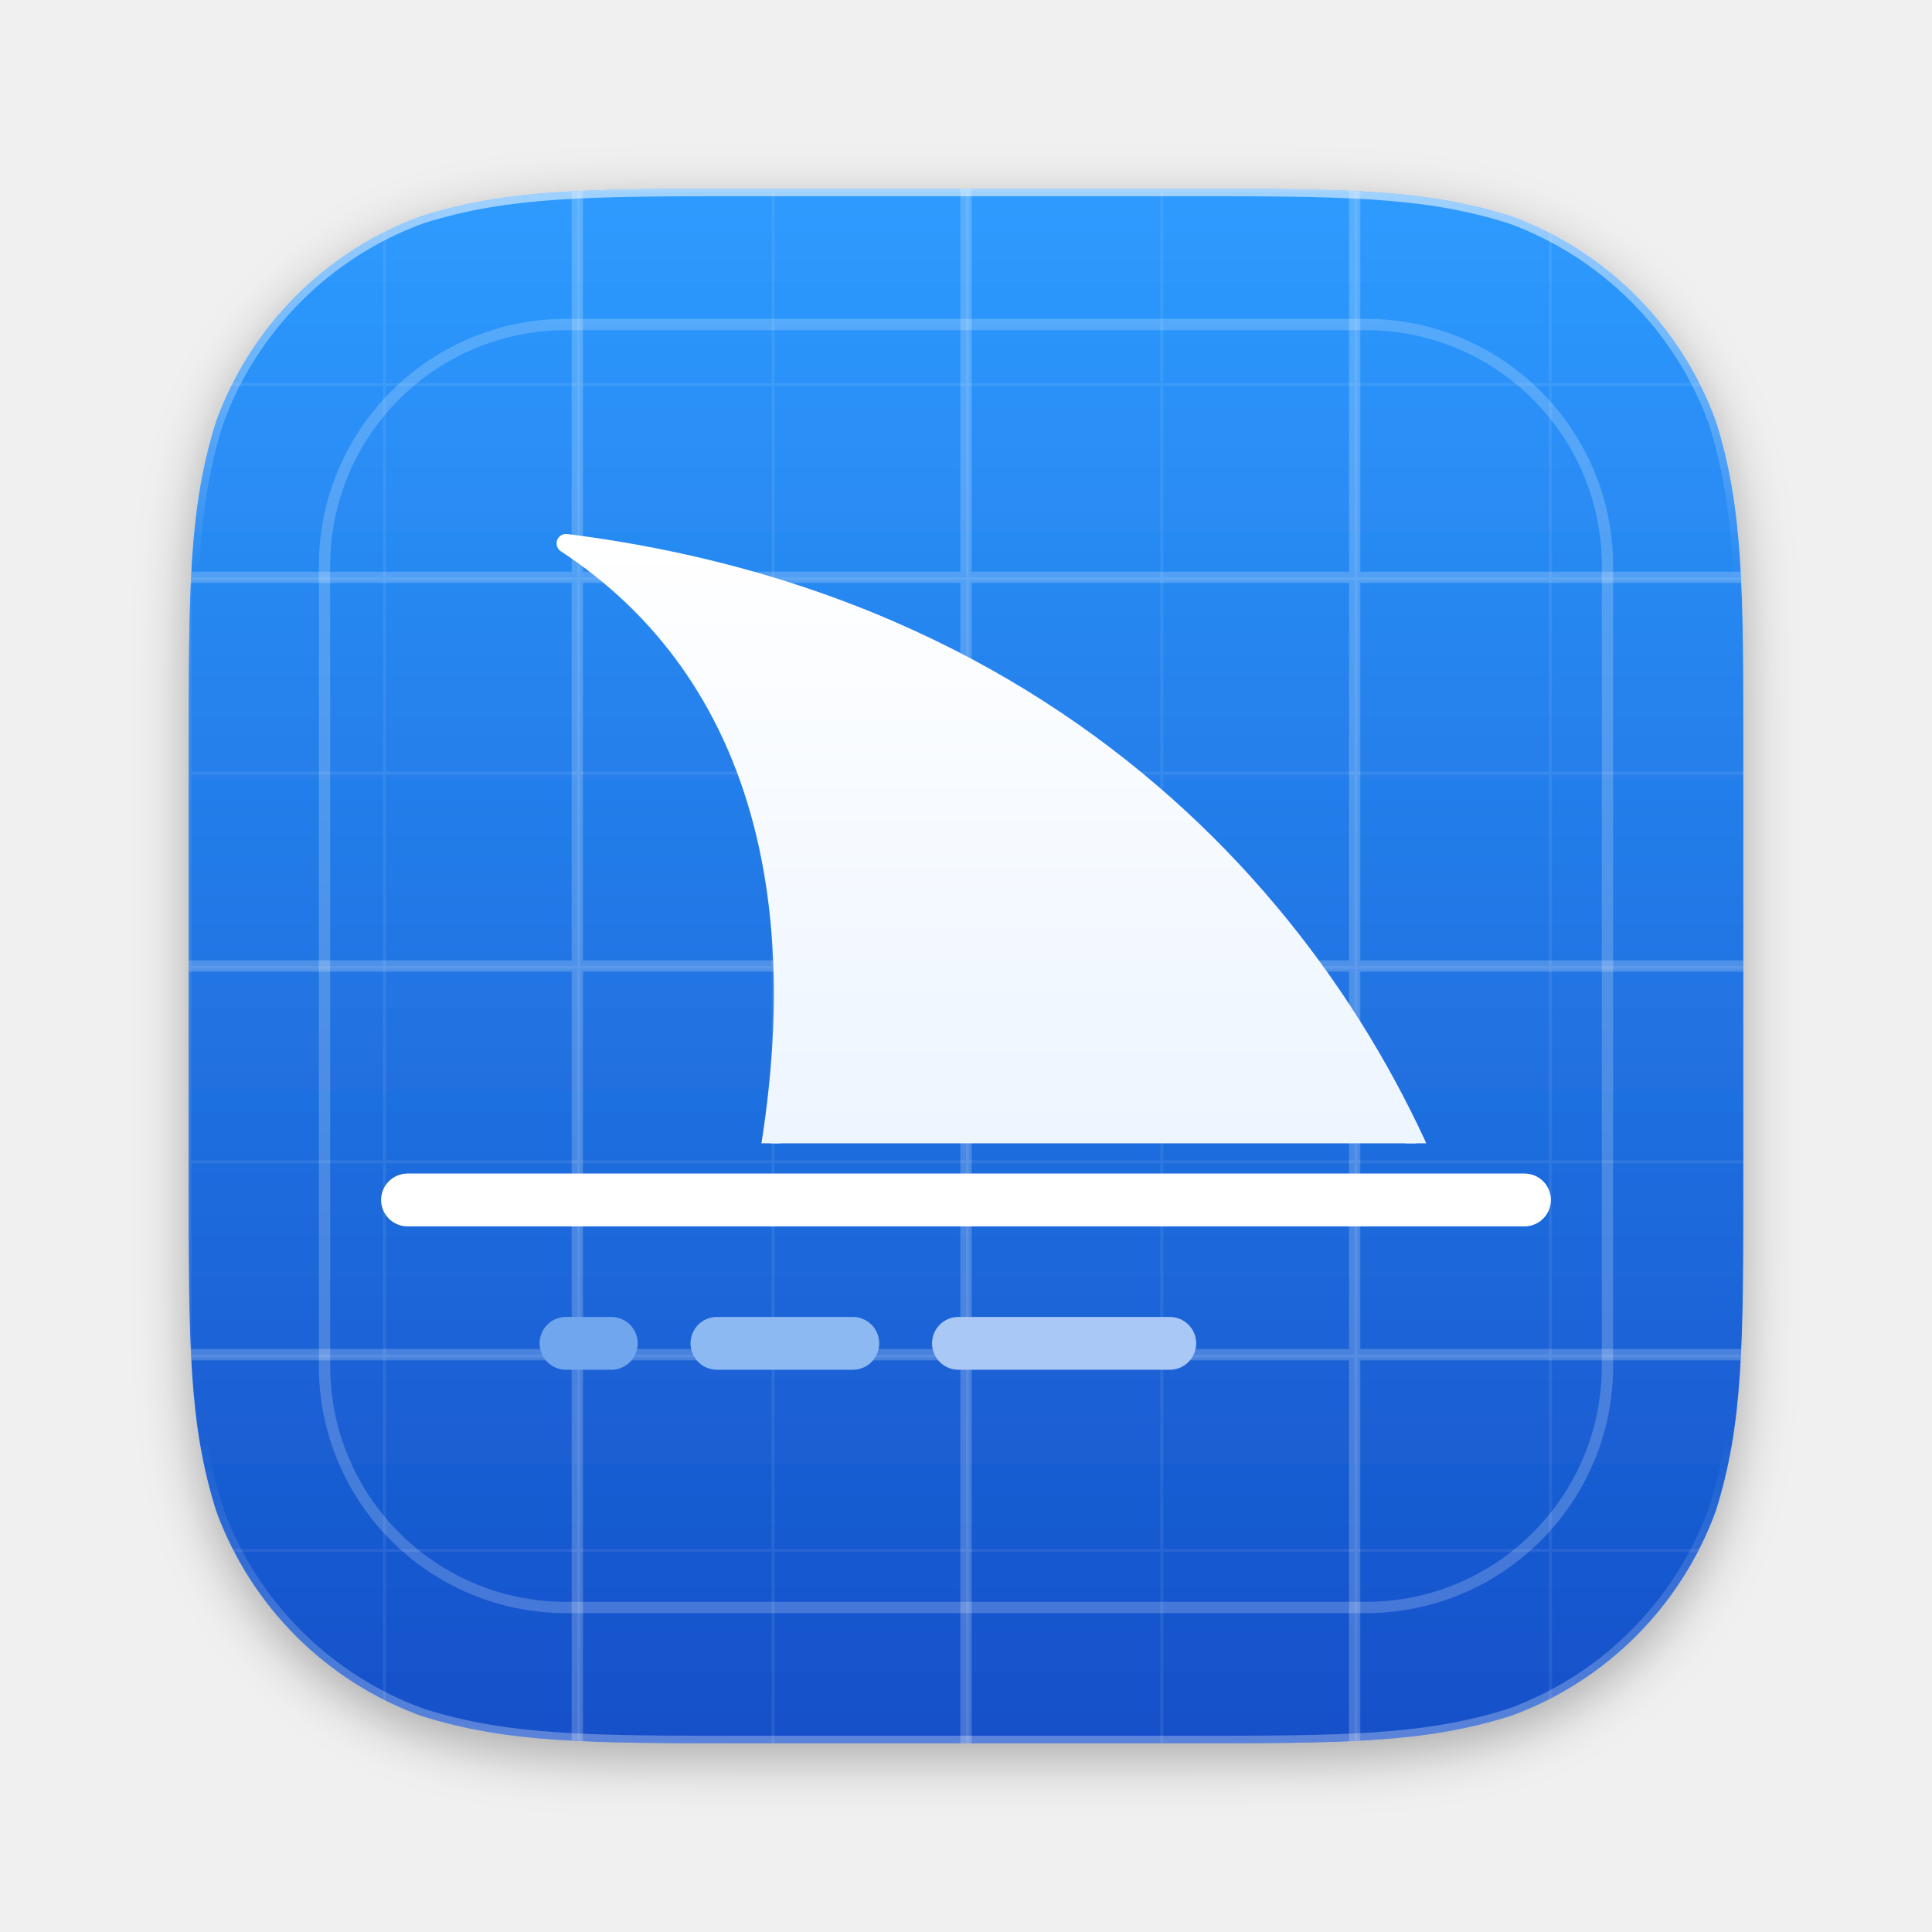
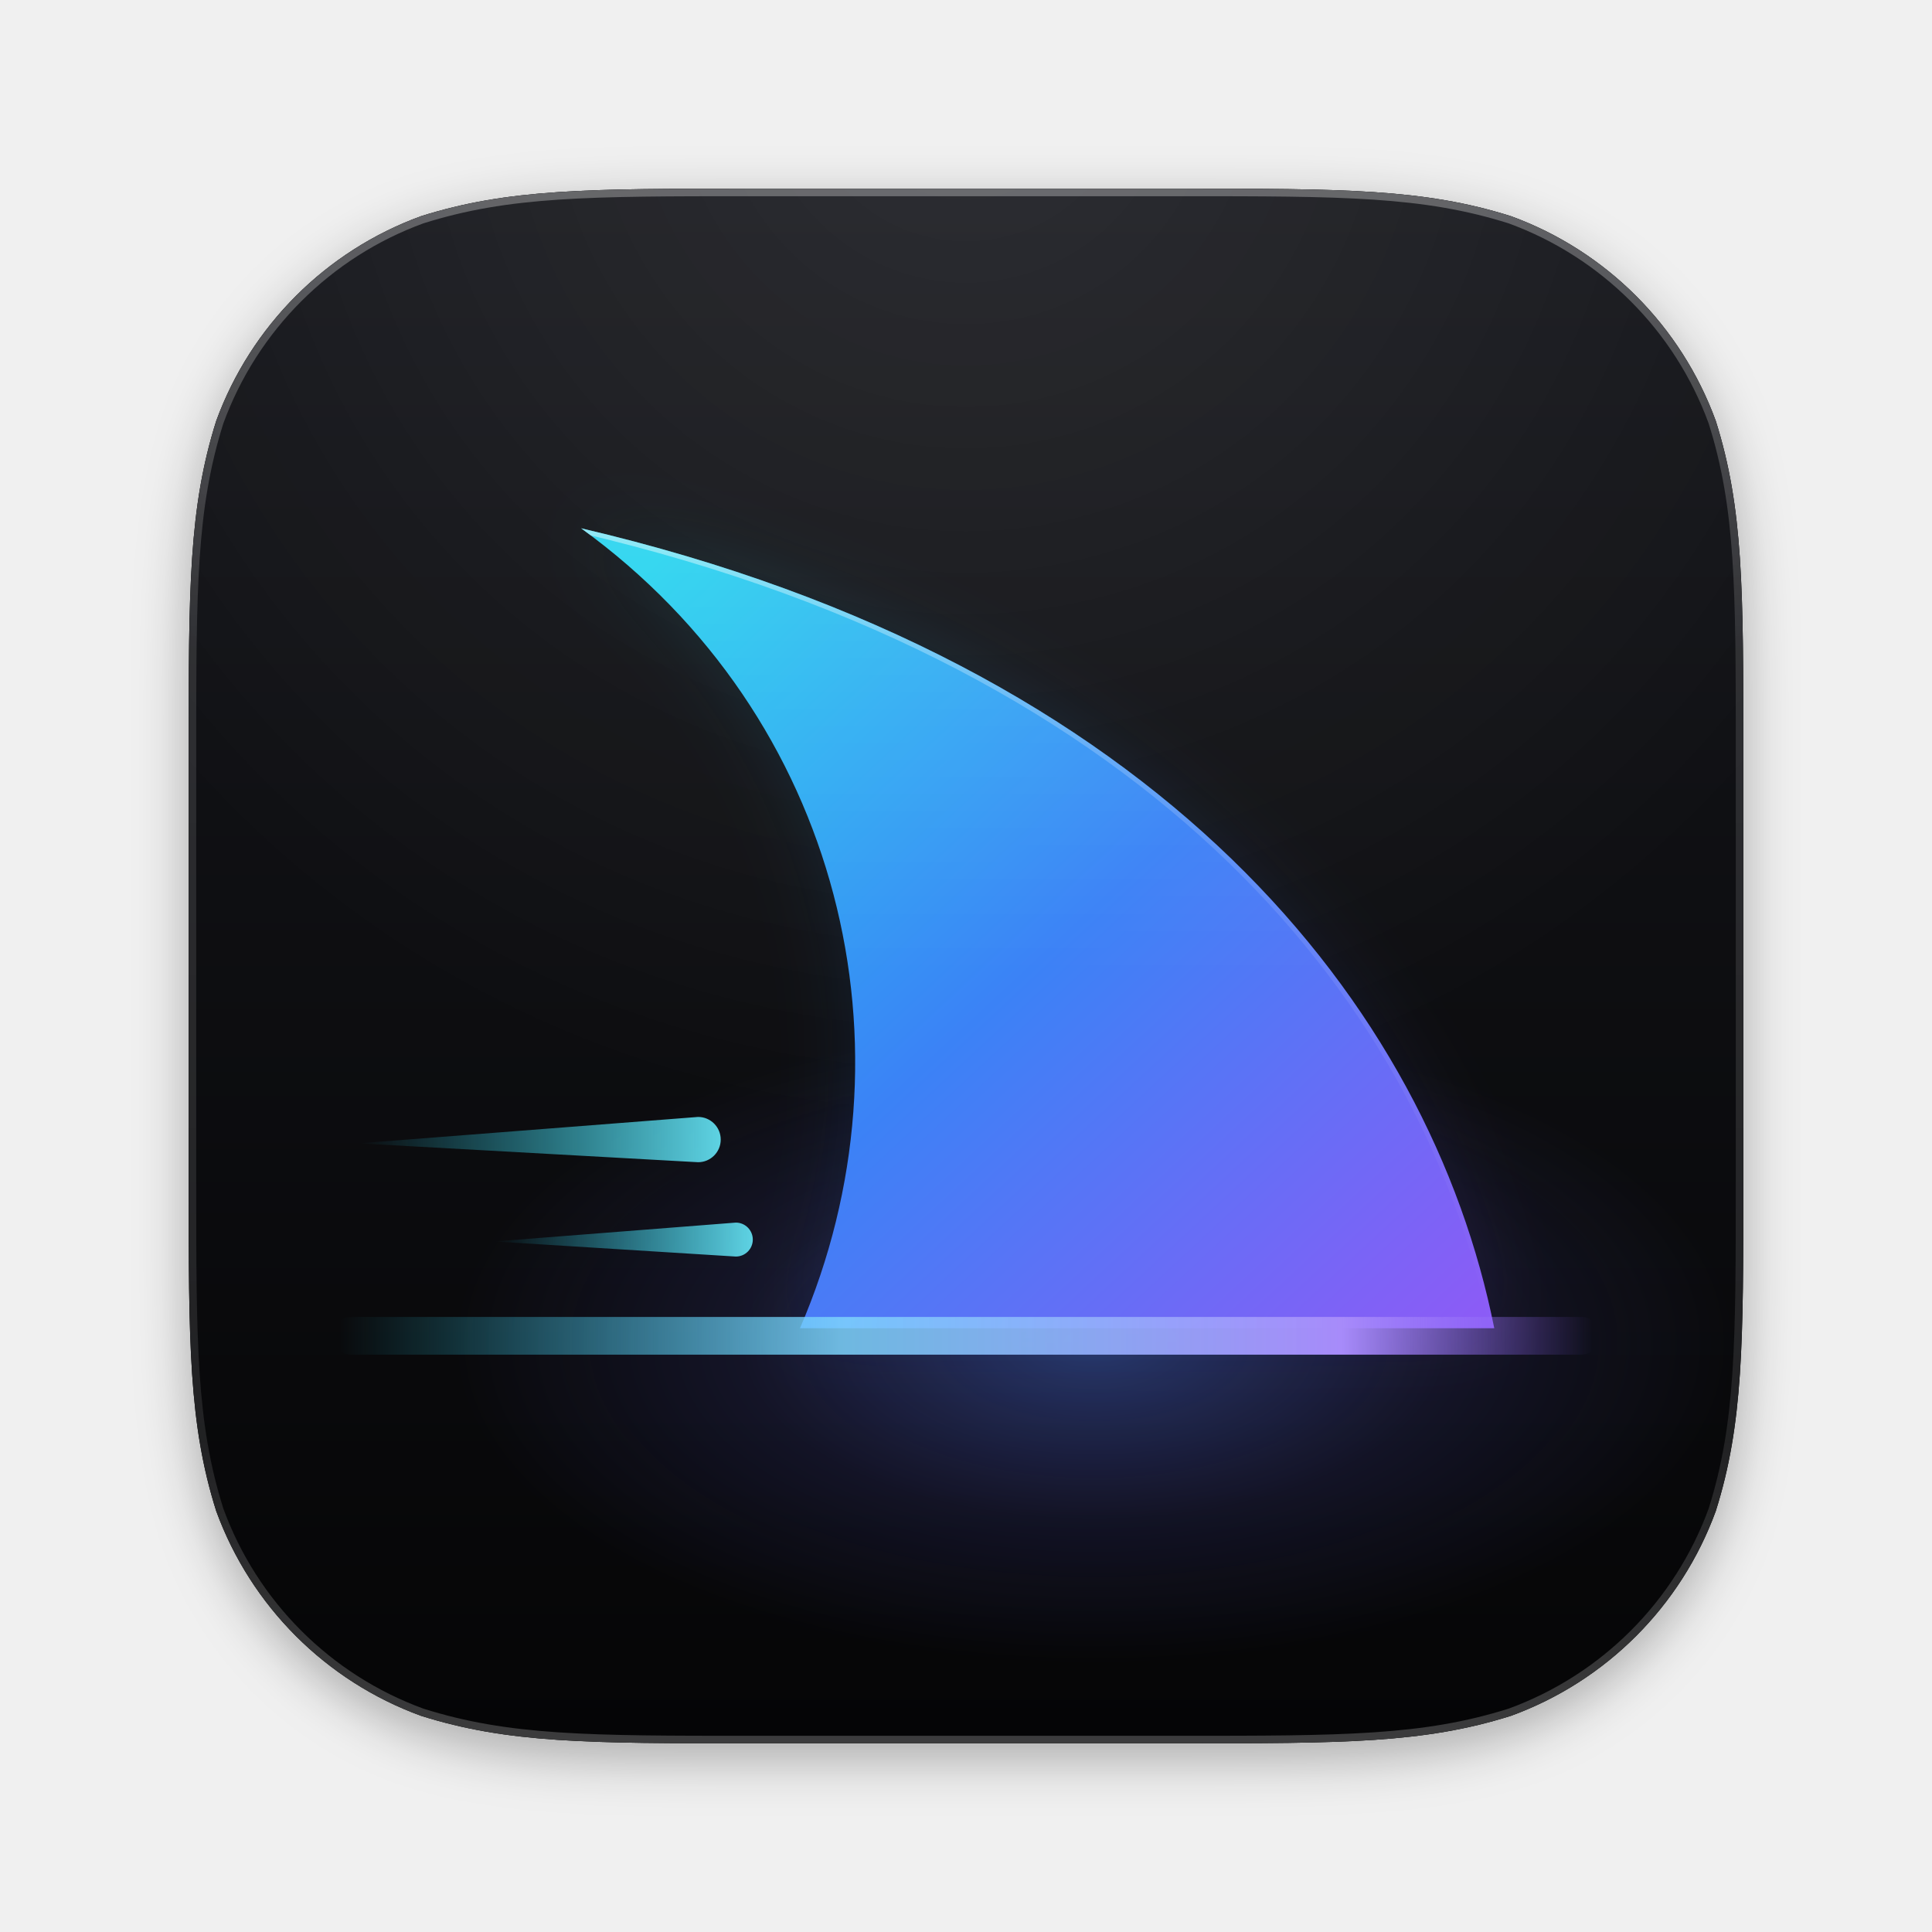
<svg xmlns="http://www.w3.org/2000/svg" viewBox="0 0 1024 1024">
  <defs>
    <path id="body" d="M398.1 100 H625.9 C711.7 100 754.7 100 800.9 114.6 C851.3 133 891 172.7 909.4 223.1 C924 269.3 924 312.3 924 398.1 V625.9 C924 711.7 924 754.7 909.4 800.9 C891 851.3 851.3 891 800.9 909.4 C754.7 924 711.7 924 625.9 924 H398.1 C312.3 924 269.3 924 223.1 909.4 C172.7 891 133 851.3 114.6 800.9 C100 754.7 100 711.7 100 625.9 V398.1 C100 312.3 100 269.3 114.6 223.1 C133 172.7 172.7 133 223.1 114.6 C269.3 100 312.3 100 398.1 100Z" />
+     <path id="fin-shape" d="M792 668 C 758 498, 616 316, 308 244 C 446 344, 488 520, 424 668 Z" />
    <linearGradient id="bg" x1="0" y1="100" x2="0" y2="924" gradientUnits="userSpaceOnUse">
-       <stop offset="0" stop-color="#2E9BFF" />
-       <stop offset="1" stop-color="#1550C9" />
+       <stop offset="0" stop-color="#16171C" />
+       <stop offset="1" stop-color="#050506" />
    </linearGradient>
+     <radialGradient id="toplight" cx="512" cy="40" r="560" gradientUnits="userSpaceOnUse">
+       <stop offset="0" stop-color="#fff" stop-opacity=".10" />
+       <stop offset="1" stop-color="#fff" stop-opacity="0" />
+     </radialGradient>
    <linearGradient id="rim" x1="0" y1="100" x2="0" y2="924" gradientUnits="userSpaceOnUse">
-       <stop offset="0" stop-color="#fff" stop-opacity=".55" />
-       <stop offset=".25" stop-color="#fff" stop-opacity="0" />
-       <stop offset=".8" stop-color="#fff" stop-opacity="0" />
-       <stop offset="1" stop-color="#fff" stop-opacity=".3" />
+       <stop offset="0" stop-color="#fff" stop-opacity=".30" />
+       <stop offset=".3" stop-color="#fff" stop-opacity=".12" />
+       <stop offset=".8" stop-color="#fff" stop-opacity=".10" />
+       <stop offset="1" stop-color="#fff" stop-opacity=".22" />
    </linearGradient>
-     <linearGradient id="fin" x1="0" y1="283" x2="0" y2="606" gradientUnits="userSpaceOnUse">
-       <stop offset="0" stop-color="#fff" />
-       <stop offset="1" stop-color="#EDF5FF" />
+     <linearGradient id="fin" x1="360" y1="250" x2="760" y2="680" gradientUnits="userSpaceOnUse">
+       <stop offset="0" stop-color="#22D3EE" />
+       <stop offset=".5" stop-color="#3B82F6" />
+       <stop offset="1" stop-color="#8B5CF6" />
    </linearGradient>
-     <pattern id="minor" width="103" height="103" patternUnits="userSpaceOnUse" x="100" y="100">
-       <path d="M0 0 V103 M0 0 H103" fill="none" stroke="#fff" stroke-opacity=".08" stroke-width="3" />
-     </pattern>
-     <clipPath id="above">
-       <rect width="1024" height="606" />
+     <linearGradient id="finsheen" x1="0" y1="250" x2="0" y2="668" gradientUnits="userSpaceOnUse">
+       <stop offset="0" stop-color="#fff" stop-opacity=".10" />
+       <stop offset=".55" stop-color="#fff" stop-opacity="0" />
+     </linearGradient>
+     <linearGradient id="water" x1="180" y1="0" x2="844" y2="0" gradientUnits="userSpaceOnUse">
+       <stop offset="0" stop-color="#22D3EE" stop-opacity="0" />
+       <stop offset=".4" stop-color="#7DD3FC" stop-opacity=".85" />
+       <stop offset=".8" stop-color="#A78BFA" />
+       <stop offset="1" stop-color="#8B5CF6" stop-opacity="0" />
+     </linearGradient>
+     <linearGradient id="speed" x1="0" y1="0" x2="1" y2="0">
+       <stop offset="0" stop-color="#22D3EE" stop-opacity="0" />
+       <stop offset="1" stop-color="#67E8F9" stop-opacity=".9" />
+     </linearGradient>
+     <radialGradient id="bloom" cx="580" cy="712" r="340" gradientTransform="translate(0 356) scale(1 .5)" gradientUnits="userSpaceOnUse">
+       <stop offset="0" stop-color="#4F7BF7" stop-opacity=".40" />
+       <stop offset=".55" stop-color="#6366F1" stop-opacity=".12" />
+       <stop offset="1" stop-color="#6366F1" stop-opacity="0" />
+     </radialGradient>
+     <linearGradient id="edge" x1="308" y1="244" x2="792" y2="668" gradientUnits="userSpaceOnUse">
+       <stop offset="0" stop-color="#fff" stop-opacity=".45" />
+       <stop offset=".6" stop-color="#fff" stop-opacity=".12" />
+       <stop offset="1" stop-color="#fff" stop-opacity="0" />
+     </linearGradient>
+     <clipPath id="finclip">
+       <use href="#fin-shape" />
    </clipPath>
    <clipPath id="sq">
      <use href="#body" />
    </clipPath>
    <filter id="shadow" x="-10%" y="-10%" width="120%" height="125%">
      <feDropShadow dx="0" dy="8" stdDeviation="14" flood-color="#000" flood-opacity=".3" />
    </filter>
+     <filter id="glow" filterUnits="userSpaceOnUse" x="0" y="0" width="1024" height="1024">
+       <feGaussianBlur stdDeviation="20" />
+     </filter>
  </defs>
-   <use href="#body" fill="url(#bg)" filter="url(#shadow)" />
-   <g clip-path="url(#sq)" fill="none" stroke="#fff">
-     <rect x="100" y="100" width="824" height="824" fill="url(#minor)" stroke="none" />
-     <path d="M306 100 V924 M512 100 V924 M718 100 V924 M100 306 H924 M100 512 H924 M100 718 H924" stroke-opacity=".2" stroke-width="6" />
-     <rect x="172" y="172" width="680" height="680" rx="128" stroke-opacity=".2" stroke-width="6" />
+   <use href="#body" filter="url(#shadow)" />
+   <use href="#body" fill="url(#bg)" />
+   <g clip-path="url(#sq)">
+     <rect x="100" y="100" width="824" height="824" fill="url(#toplight)" />
+     <rect x="100" y="100" width="824" height="824" fill="url(#bloom)" />
+     <use href="#fin-shape" fill="url(#fin)" opacity=".12" filter="url(#glow)" transform="translate(0 36)" />
  </g>
  <use href="#body" fill="none" stroke="url(#rim)" stroke-width="8" clip-path="url(#sq)" />
-   <path d="M778 679 C 734 528, 594 325, 300 288 C 402 355, 445 485, 393 679 Z" fill="url(#fin)" stroke="url(#fin)" stroke-width="10" stroke-linejoin="round" clip-path="url(#above)" />
-   <path d="M216 636 H 808" stroke="#fff" stroke-width="28" stroke-linecap="round" />
-   <g stroke-width="28" stroke-linecap="round">
-     <path d="M300 712 H 324" stroke="#6FA6EE" />
-     <path d="M380 712 H 452" stroke="#8DB9F2" />
-     <path d="M508 712 H 620" stroke="#A9C8F5" />
+   <g transform="translate(0 36)">
+     <use href="#fin-shape" fill="url(#fin)" />
+     <use href="#fin-shape" fill="url(#finsheen)" />
+     <path d="M792 668 C 758 498, 616 316, 308 244" fill="none" stroke="url(#edge)" stroke-width="5" clip-path="url(#finclip)" />
+     <rect x="176" width="672" y="662" height="20" rx="10" fill="url(#water)" />
+     <path d="M190 570 L370 556 A12 12 0 0 1 370 580 Z" fill="url(#speed)" />
+     <path d="M262 622 L390 612 A9 9 0 0 1 390 630 Z" fill="url(#speed)" />
  </g>
</svg>
